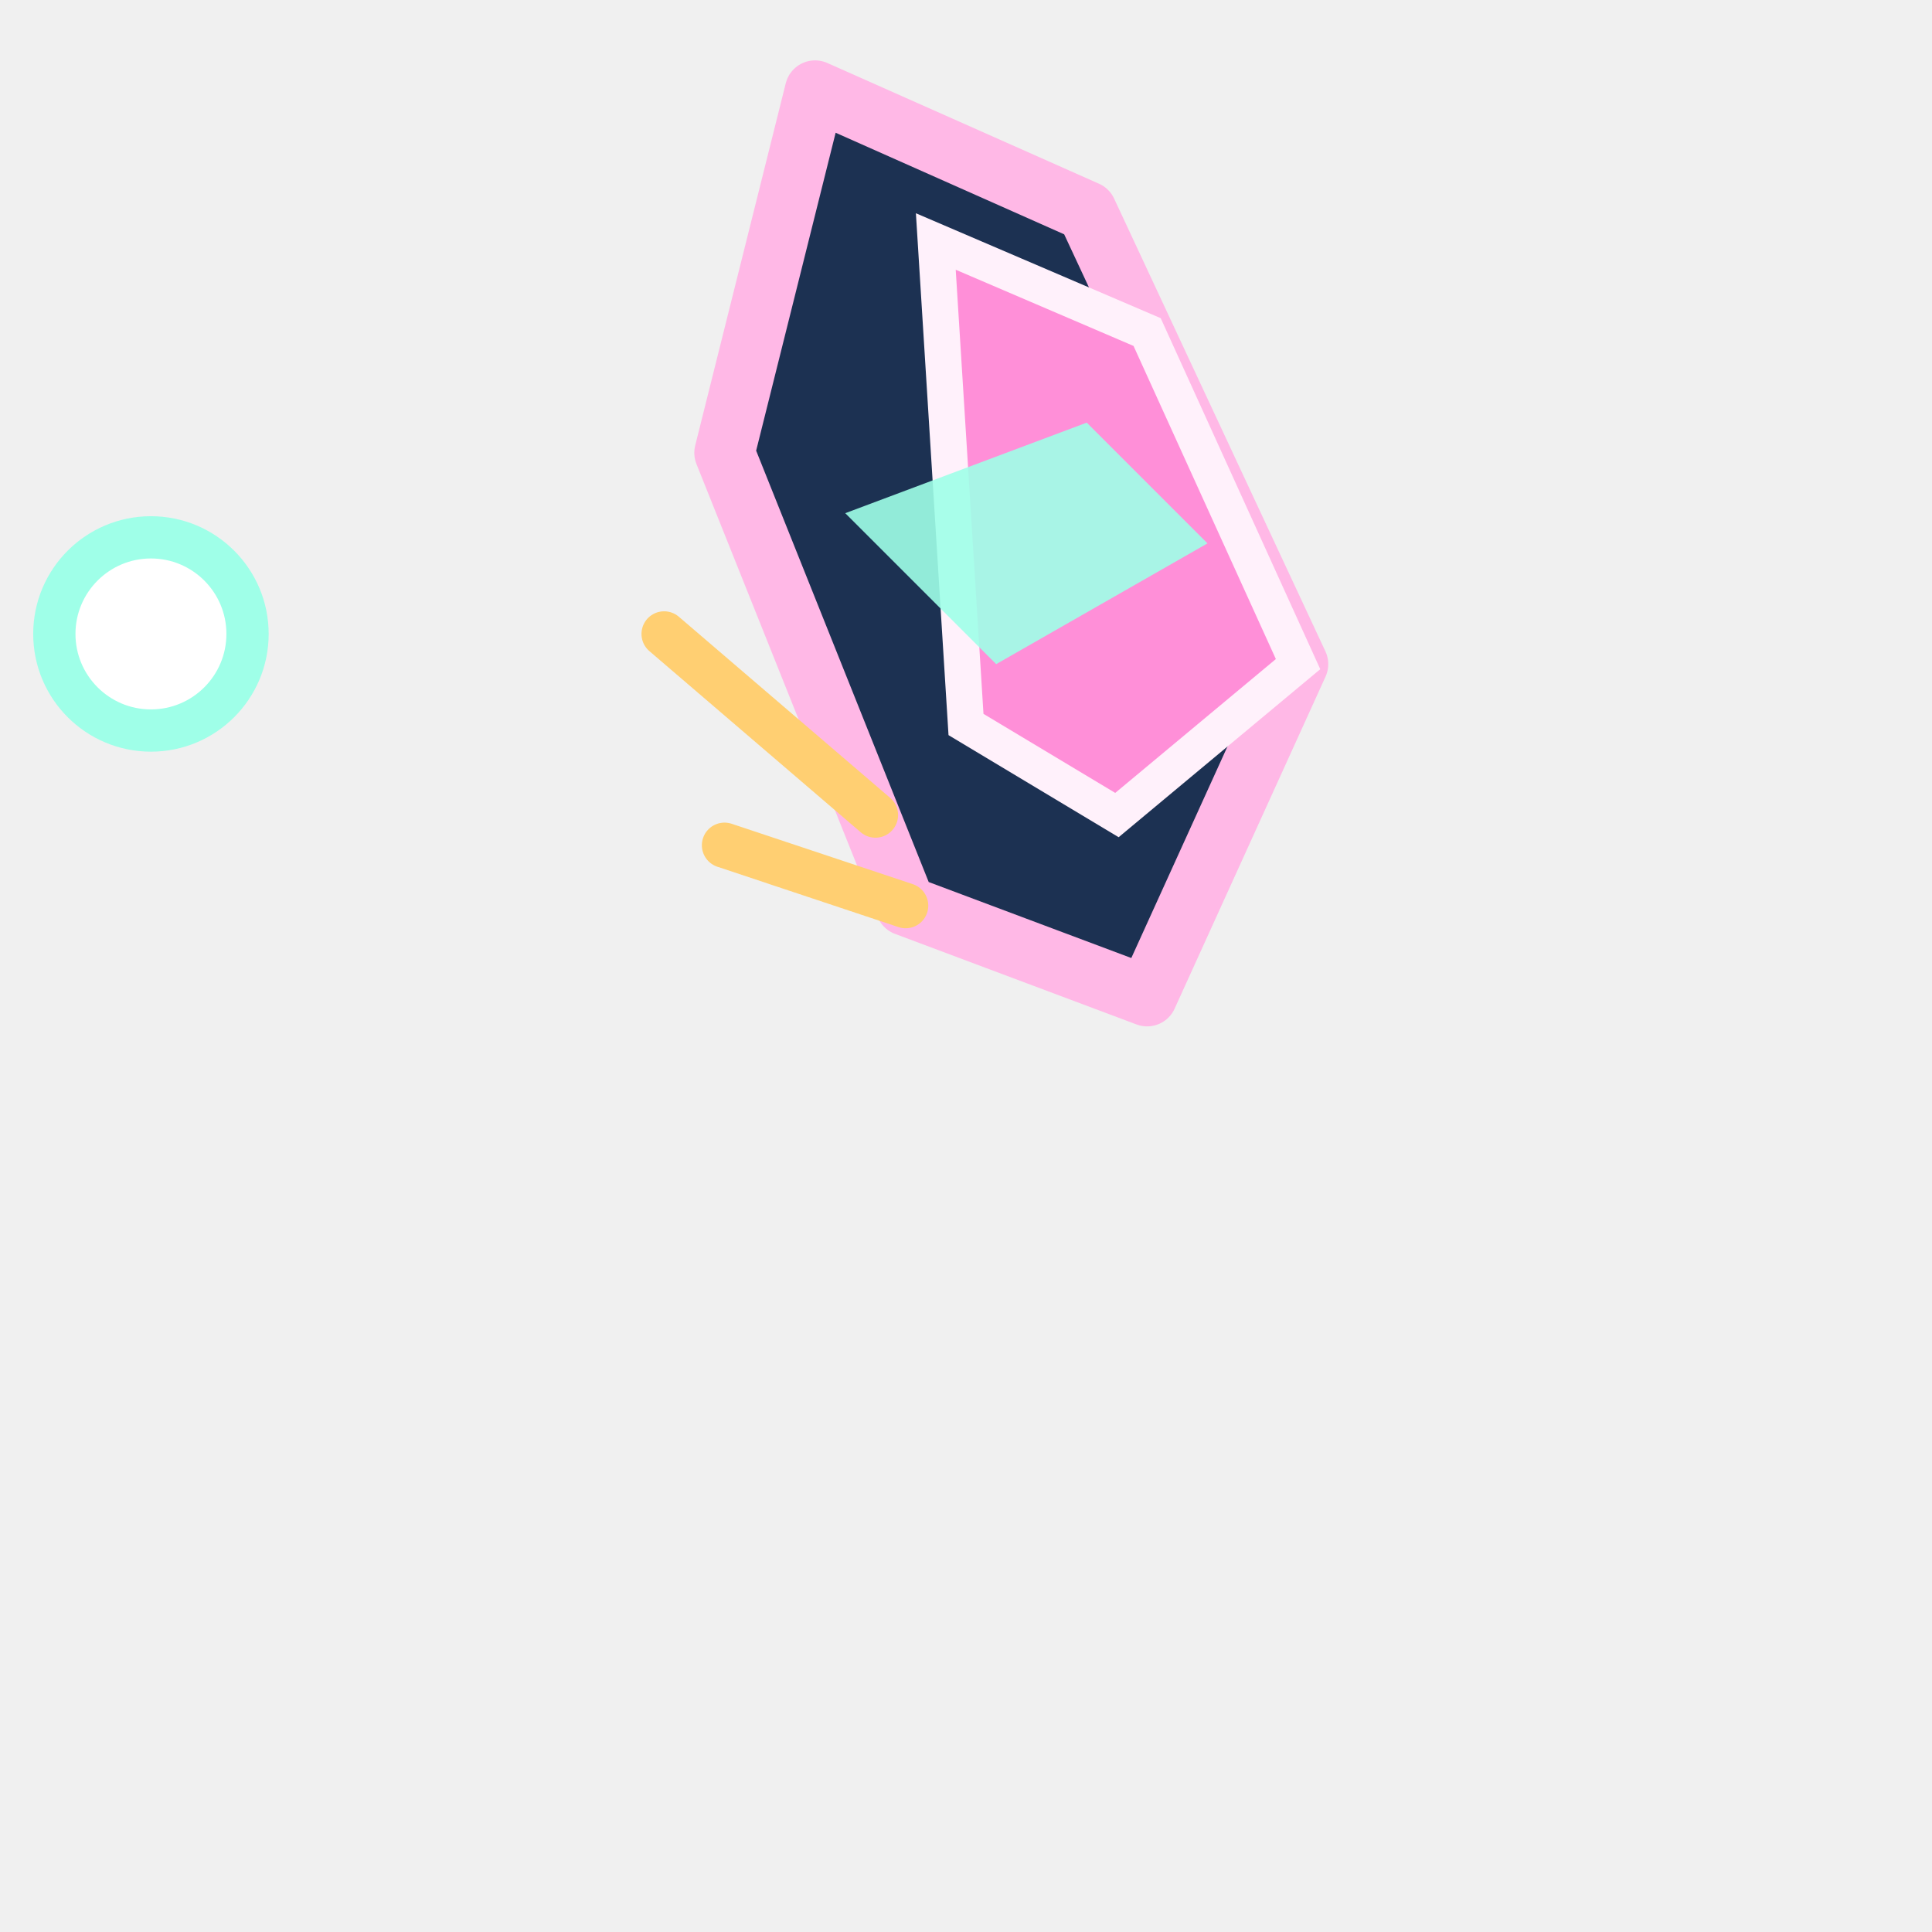
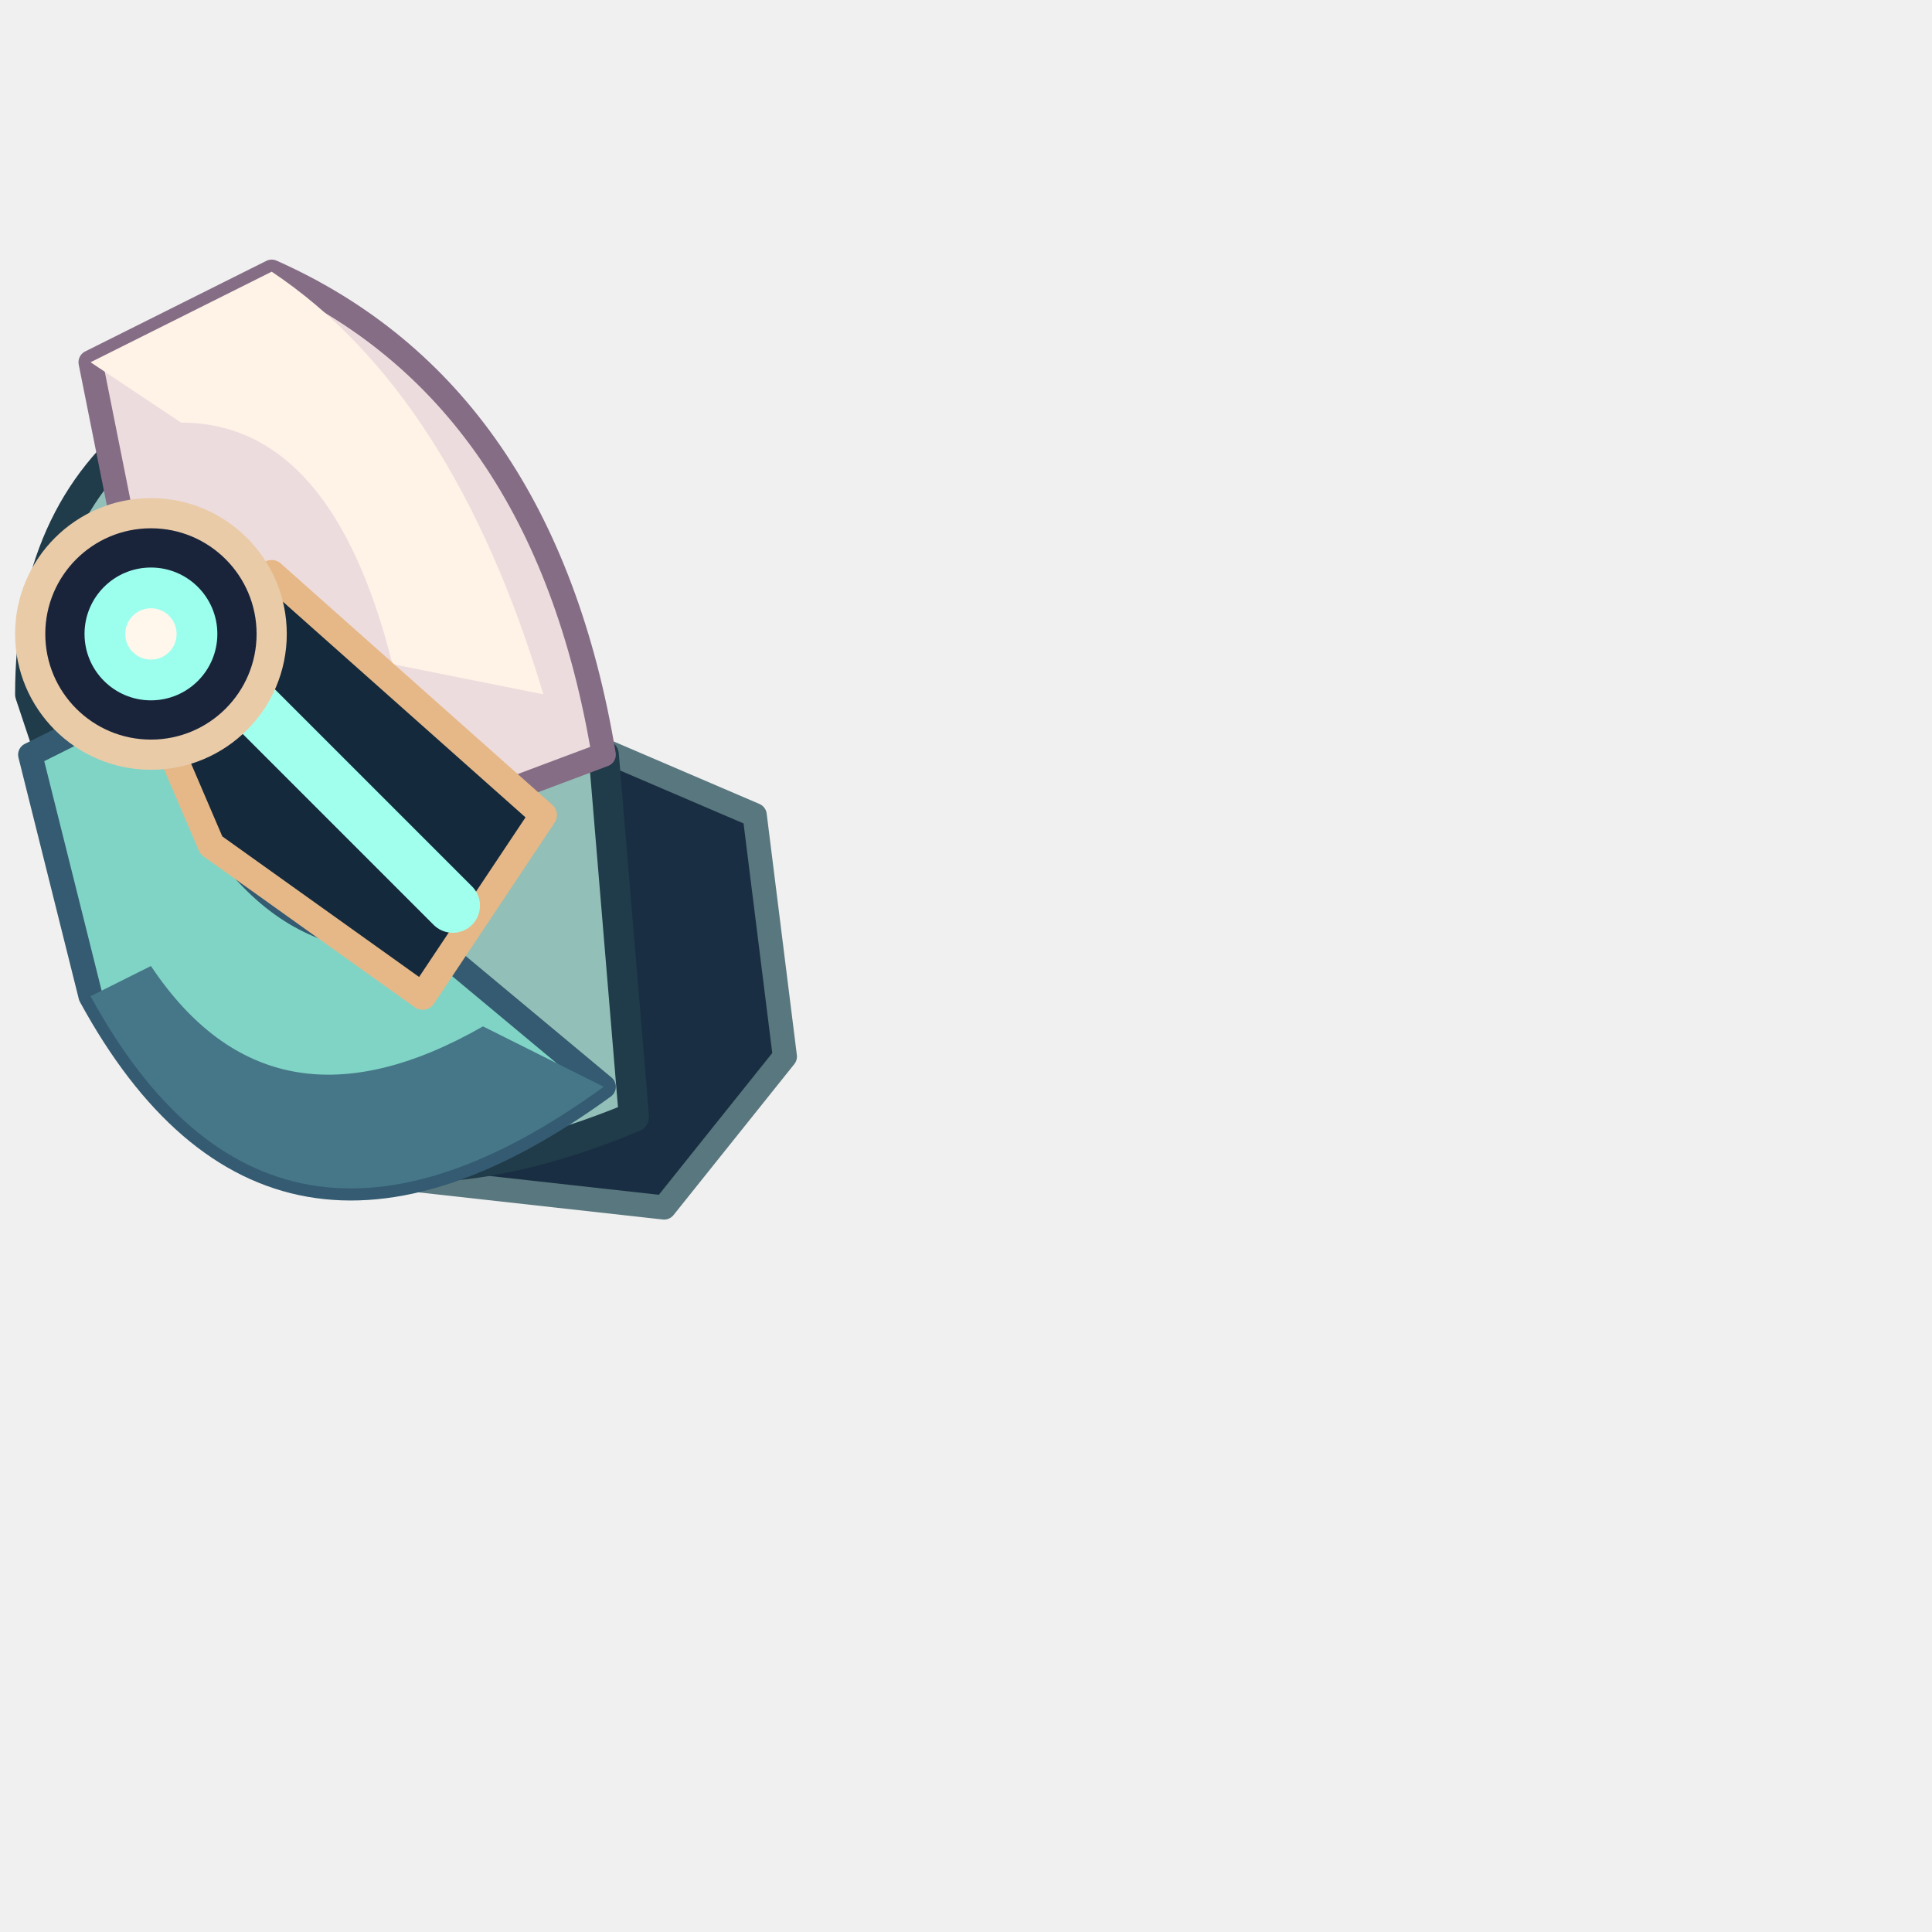
<svg xmlns="http://www.w3.org/2000/svg" viewBox="-32 -32 64 64" preserveAspectRatio="xMidYMid meet" role="img" aria-labelledby="cannon-bloom-left-title cannon-bloom-left-desc">
-   <path d="M-5-29 4-25 11-10 6 1-2-2-8-17Z" fill="#1c3152" stroke="#ffb8e6" stroke-width="2" stroke-linejoin="round" />
-   <path d="m-1-24 7 3 5 11-6 5-5-3Z" fill="#ff8fd8" stroke="#fff1fb" stroke-width="1.2" />
-   <path d="m-4-15 8-3 4 4-7 4Z" fill="#9fffe8" opacity=".9" />
-   <circle cx="-27" cy="-11" r="3.2" fill="#fff" stroke="#9fffe8" stroke-width="1.4" />
-   <path d="M-10-11-3-5M-8-4-2-2" fill="none" stroke="#ffcf72" stroke-width="1.5" stroke-linecap="round" />
+   <g id="cannon-bloom-left" stroke-linejoin="round">
+     <path id="cannon-bloom-left-mount" d="M-7-5-14-8-22-3-19 7-10 8-6 3Z" fill="#192e42" stroke="#59777e" stroke-width=".8" />
+     <path id="cannon-bloom-left-shell" d="M-11 5Q-23 10-28 0L-31-9Q-31-15-27-18Q-22-18-19-11L-12-7Z" fill="#92bfb7" stroke="#203b49" stroke-width="1" />
+     <path id="cannon-bloom-left-upper-petal" d="M-12-7Q-14-19-23-23L-29-20-28-15Q-22-12-20-4Z" fill="#eddcdd" stroke="#856d86" stroke-width=".8" />
+     <path id="cannon-bloom-left-pearl-plane" d="M-14-9Q-17-19-23-23L-29-20-26-18Q-21-18-19-10Z" fill="#fff3e7" />
+     <path id="cannon-bloom-left-lower-petal" d="M-12 4Q-23 12-29 1L-31-7-27-9Q-24 0-18-1Z" fill="#80d4c5" stroke="#345b71" stroke-width=".8" />
+     <path id="cannon-bloom-left-lower-return" d="M-12 4Q-23 12-29 1L-27 0Q-23 6-16 2Z" fill="#467788" />
+     <path id="cannon-bloom-left-chamber" d="M-14-5-23-13-28-11-25-4-18 1Z" fill="#14293c" stroke="#e6b887" stroke-width=".9" />
+     <path id="cannon-bloom-left-channel" d="M-17-2-24-9-27-11" fill="none" stroke="#a1ffee" stroke-width="1.8" stroke-linecap="round" />
+     <circle id="cannon-bloom-left-collar" cx="-27" cy="-11" r="4" fill="#19243b" stroke="#e9cba8" stroke-width="1" />
+     <circle id="cannon-bloom-left-muzzle" cx="-27" cy="-11" r="2.2" fill="#9cffee" />
+     <circle id="cannon-bloom-left-muzzle-core" cx="-27" cy="-11" r=".85" fill="#fff7ec" />
+   </g>
</svg>
